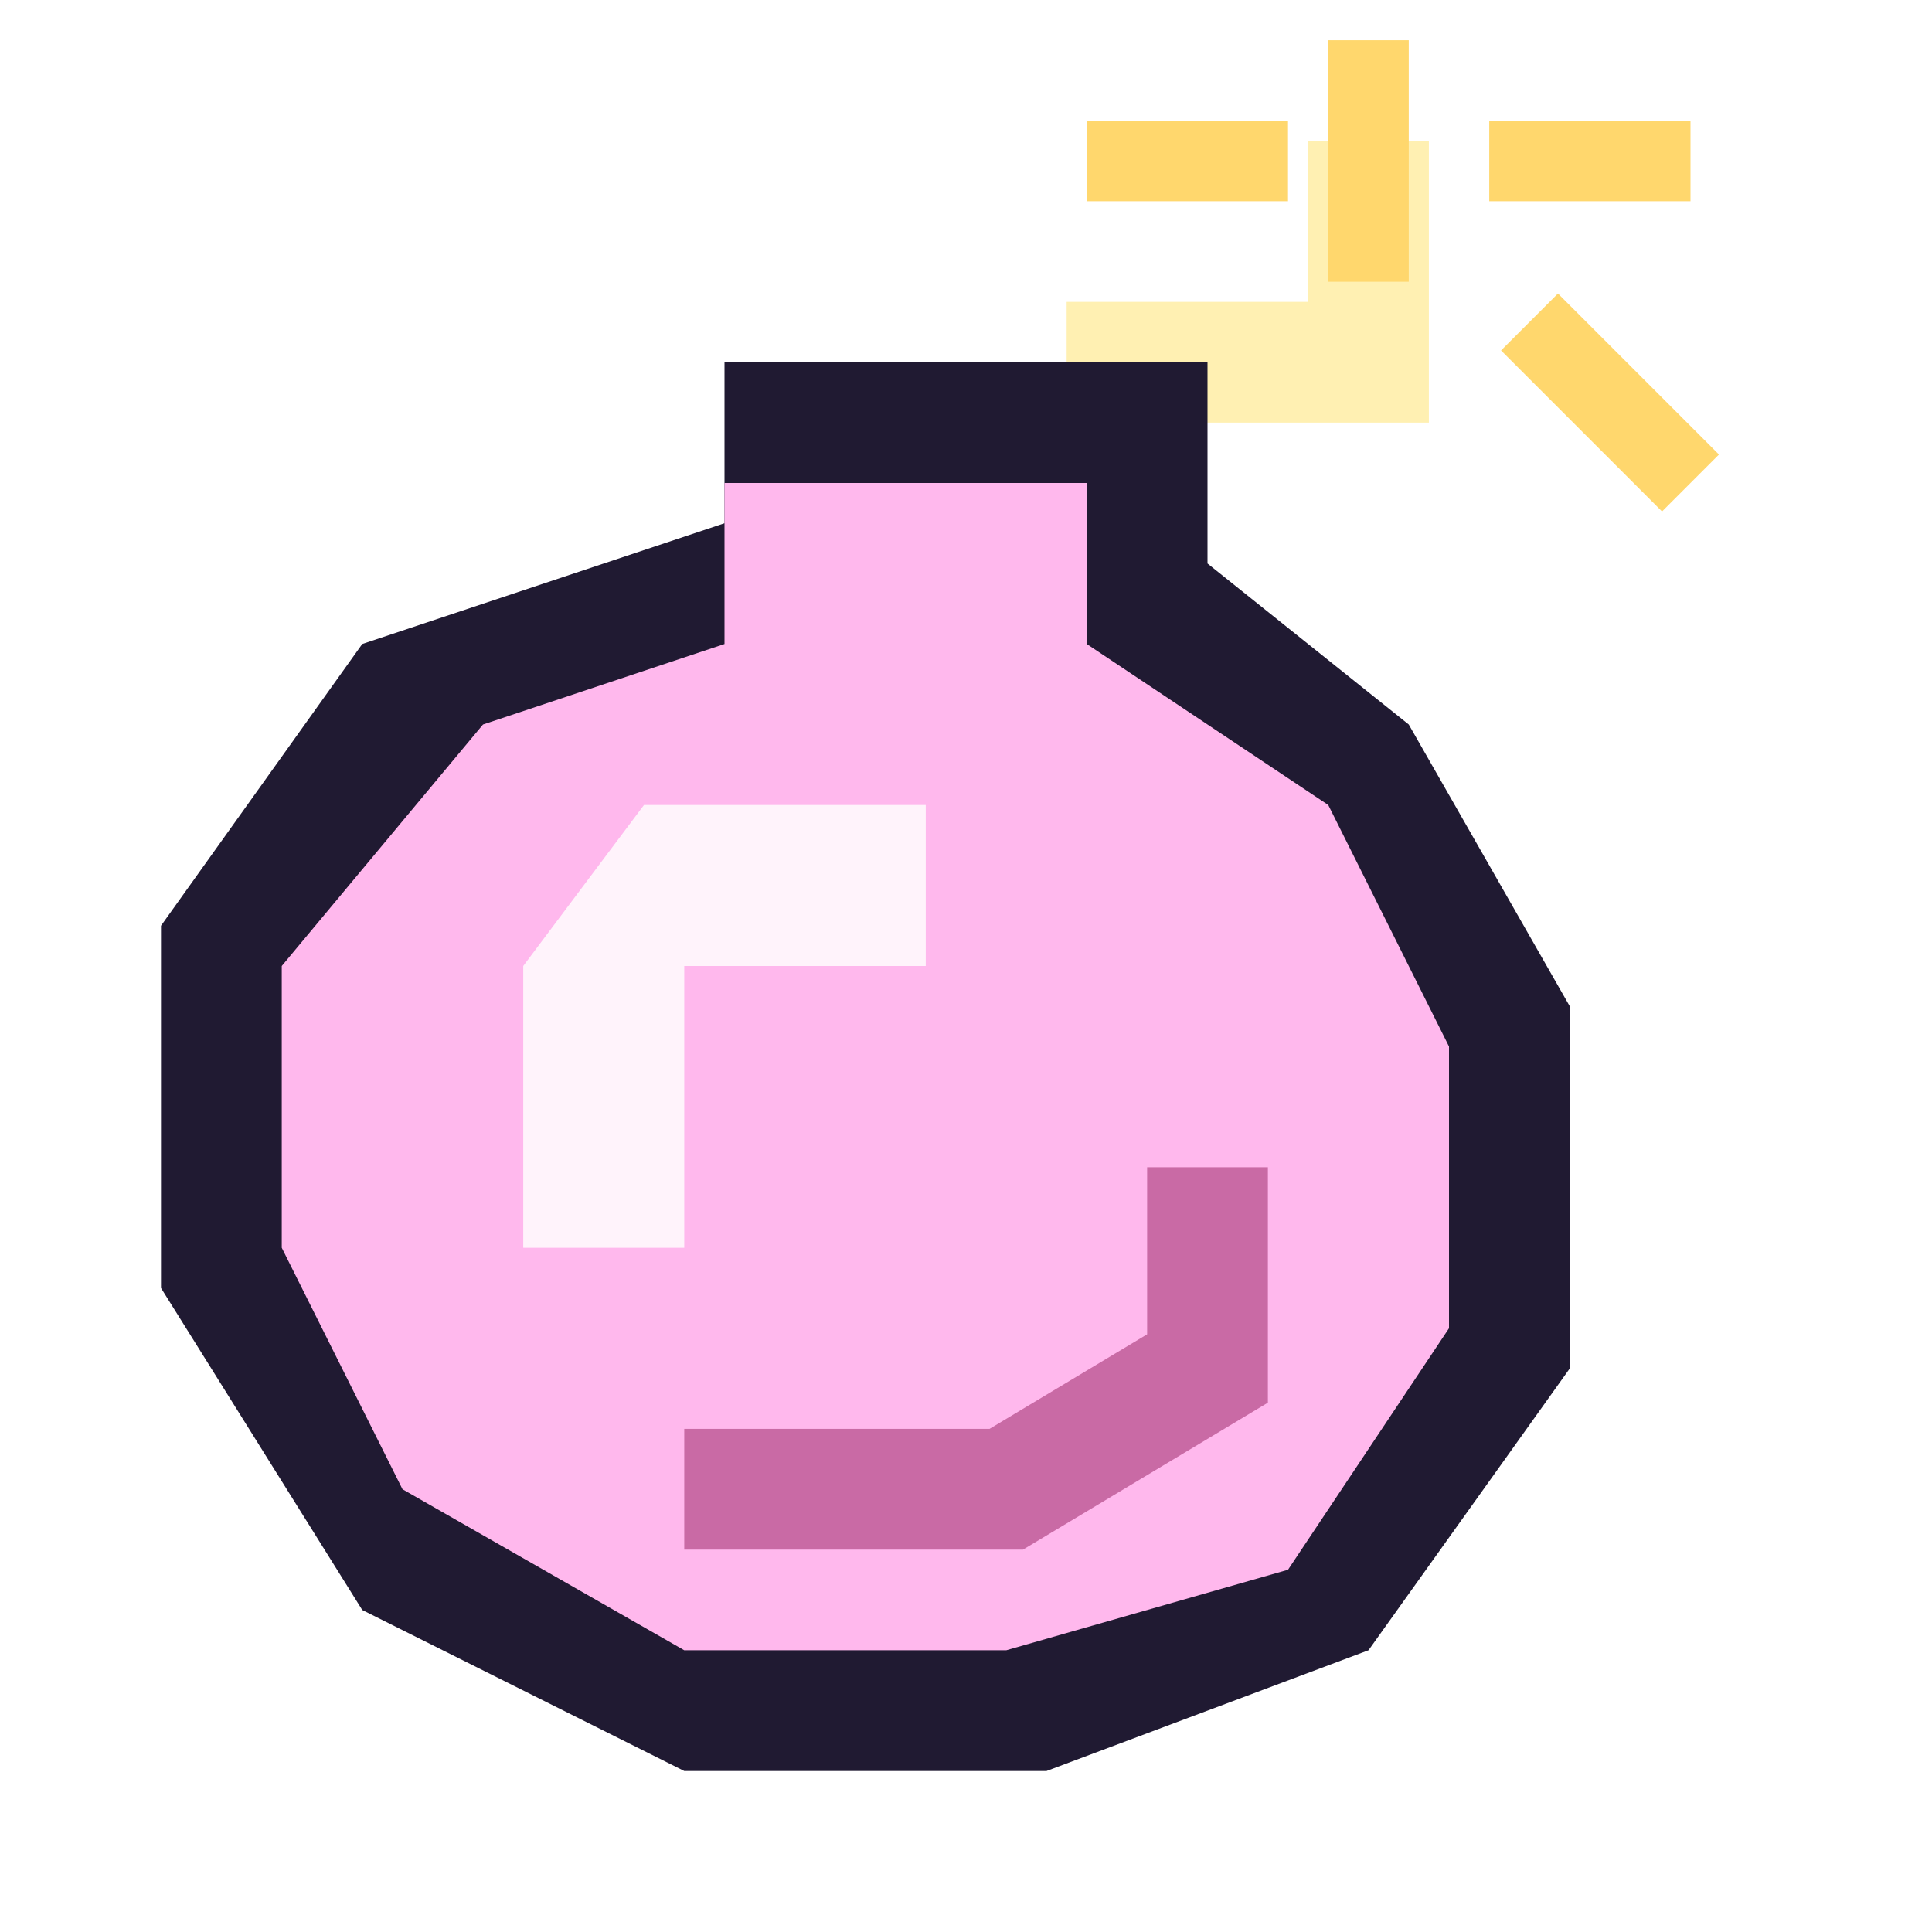
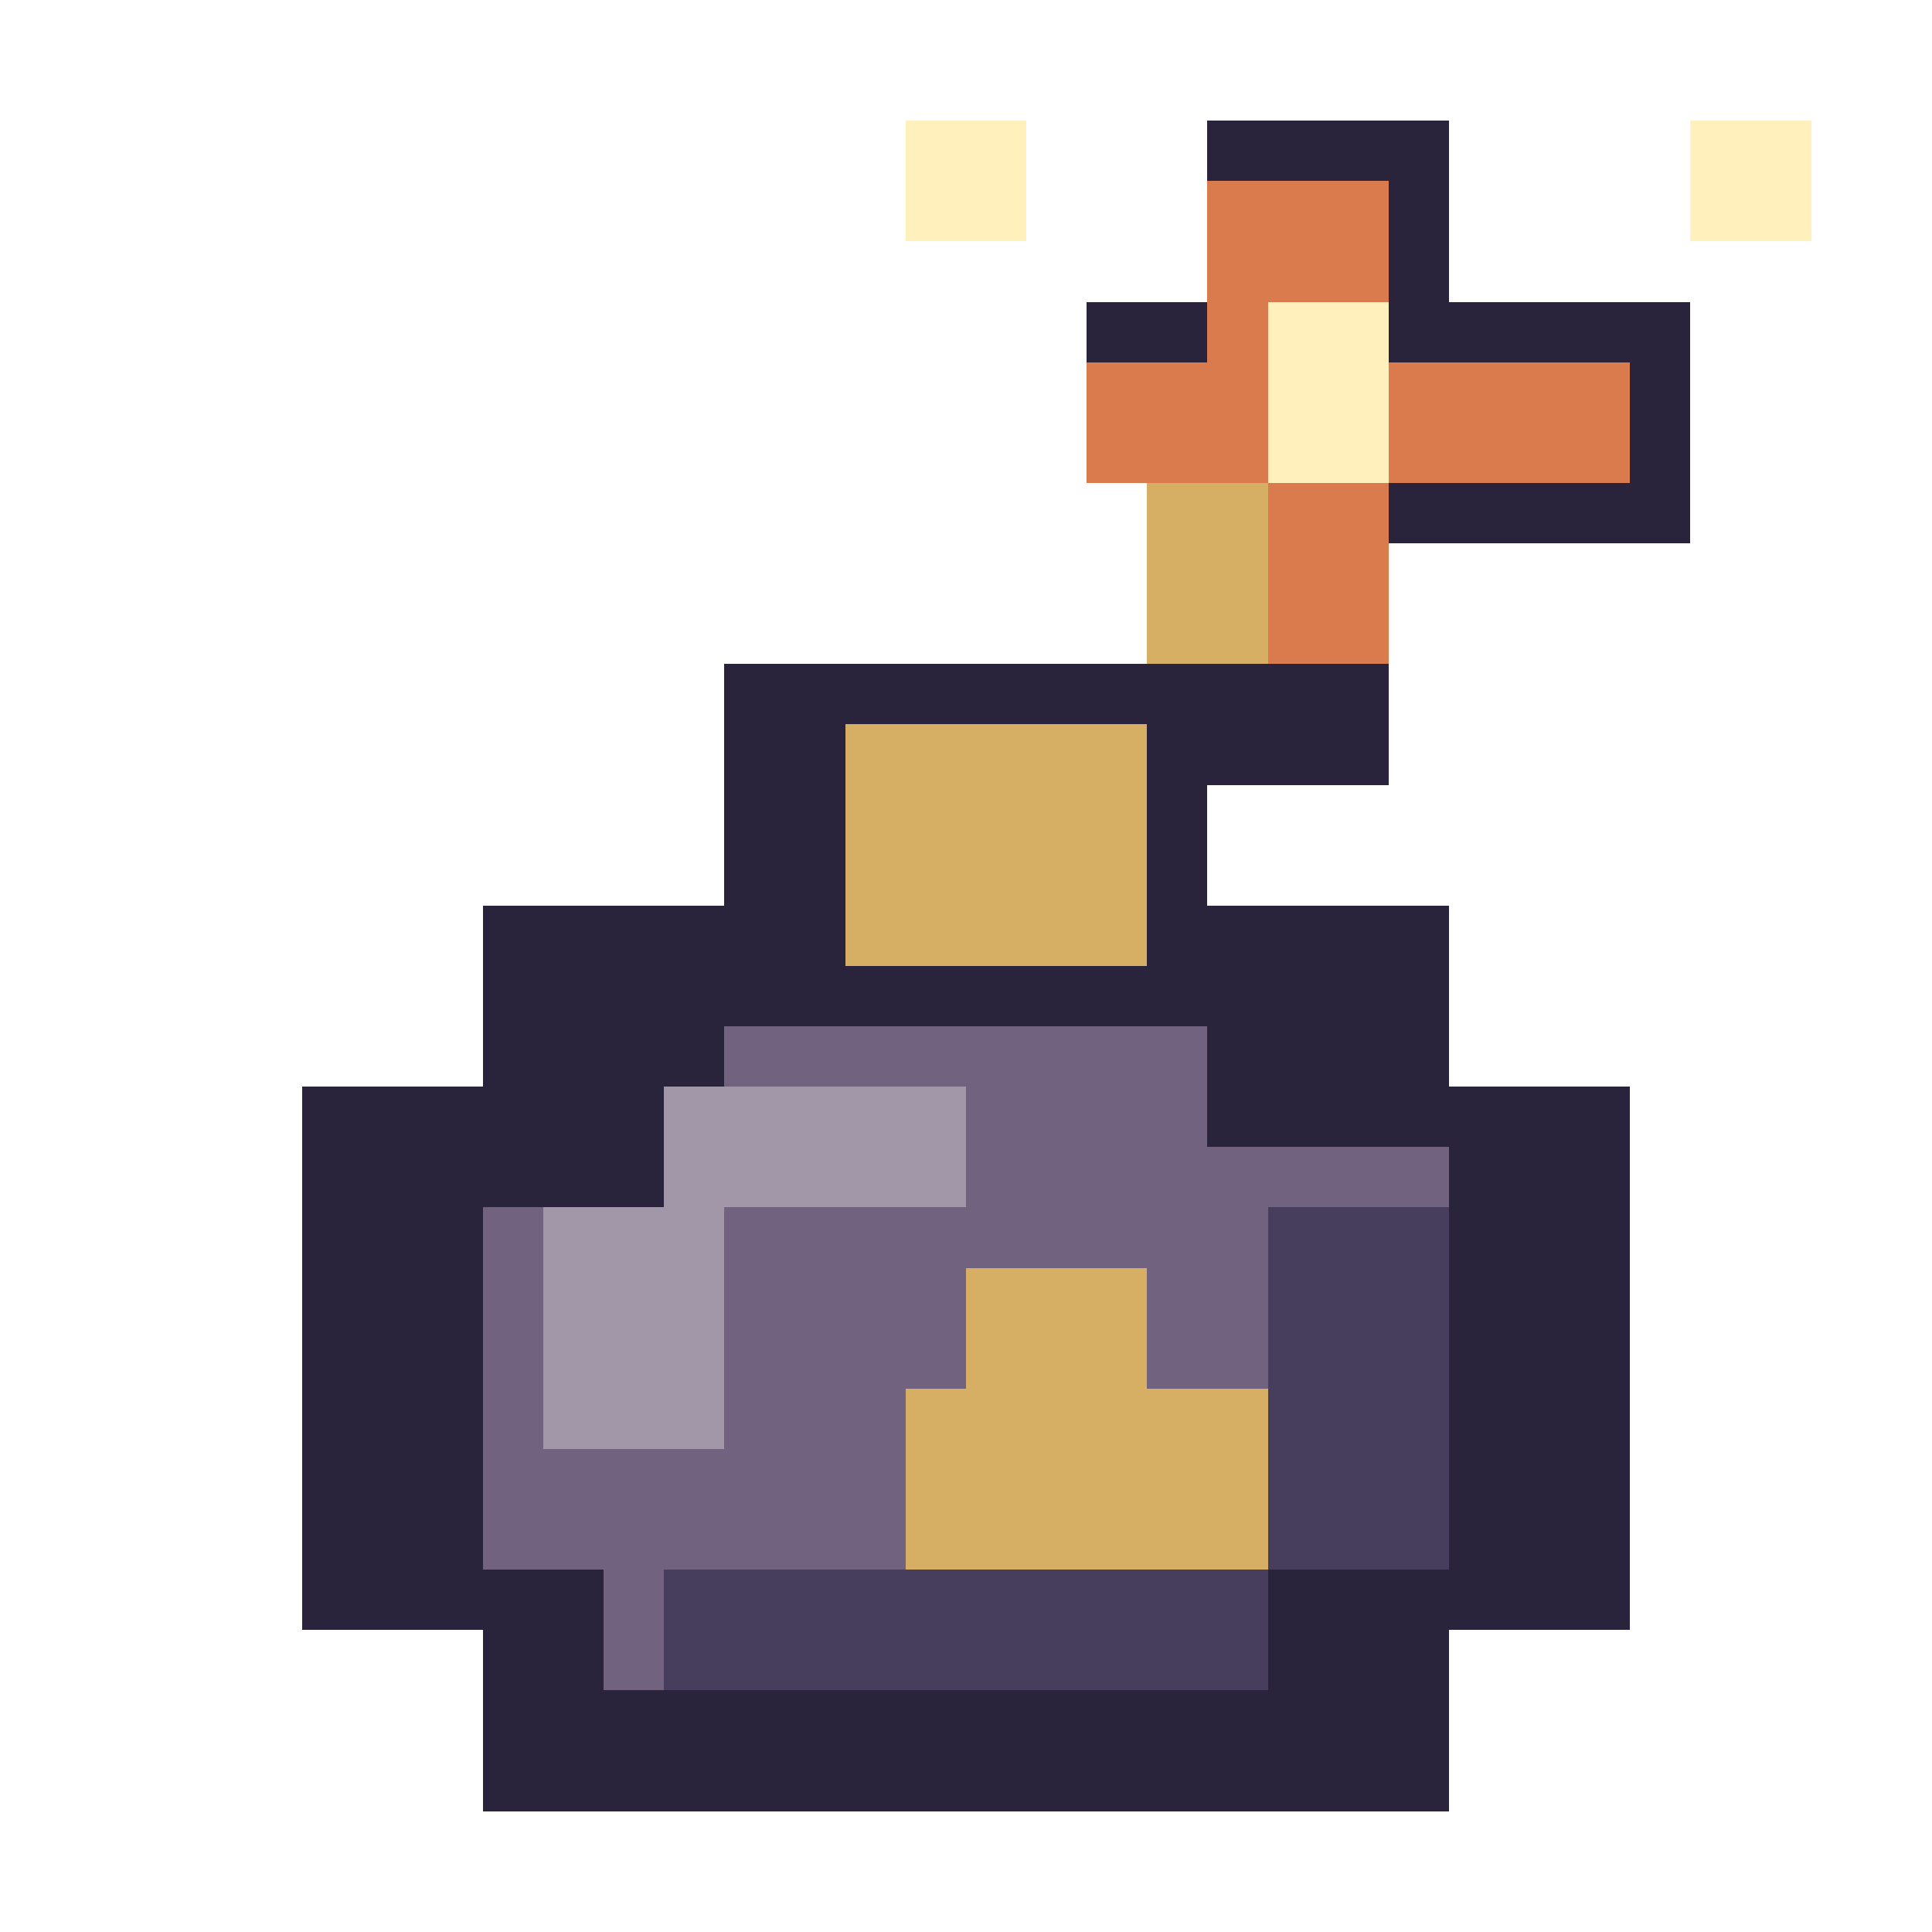
- <svg xmlns="http://www.w3.org/2000/svg" viewBox="0 0 48 48">
-   <path d="M28 13v-4h6V5" fill="none" stroke="#fff0b2" stroke-width="3" stroke-linecap="square" />
-   <path d="M34 1v6m-7-3h5m5 0h5m-4 4 4 4" stroke="#ffd76d" stroke-width="2" />
-   <path d="M18 13v-4h12v5l5 4 4 7v9l-5 7-8 3h-9l-8-4-5-8v-9l5-7z" fill="#201a32" />
-   <path d="M18 16v-4h9v4l6 4 3 6v7l-4 6-7 2h-8l-7-4-3-6v-7l5-6z" fill="#ffb8ed" />
-   <path d="M16 20h7v4h-6v7h-4v-7z" fill="#fff3fb" />
-   <path d="M30 29v5l-5 3h-8" fill="none" stroke="#c96aa5" stroke-width="3" />
+ <svg xmlns="http://www.w3.org/2000/svg" viewBox="0 0 32 32" shape-rendering="crispEdges">
+   <path fill="#29233b" d="M20 2h4v3h4v4h-5v4h-3v2h4v3h3v9h-3v3H8v-3H5V18h3v-3h4v-4h8V8h-2V5h2z" />
+   <path fill="#d6af65" d="M14 12h5v4h-5zM19 8h4v3h-4z" />
+   <path fill="#d97b4d" d="M20 3h3v3h4v2h-4v3h-2V8h-3V6h2z" />
+   <path fill="#fff0bc" d="M21 5h2v3h-2zM28 2h2v2h-2zM15 2h2v2h-2z" />
+   <path fill="#71627f" d="M12 17h8v2h4v7h-3v2H10v-2H8v-6h4z" />
+   <path fill="#a297a8" d="M11 18h5v2h-4v4H9v-4h2z" />
+   <path fill="#473d5c" d="M21 20h3v6h-3v2H11v-2h10z" />
+   <path fill="#d6af65" d="M16 21h3v2h2v3h-6v-3h1z" />
</svg>
